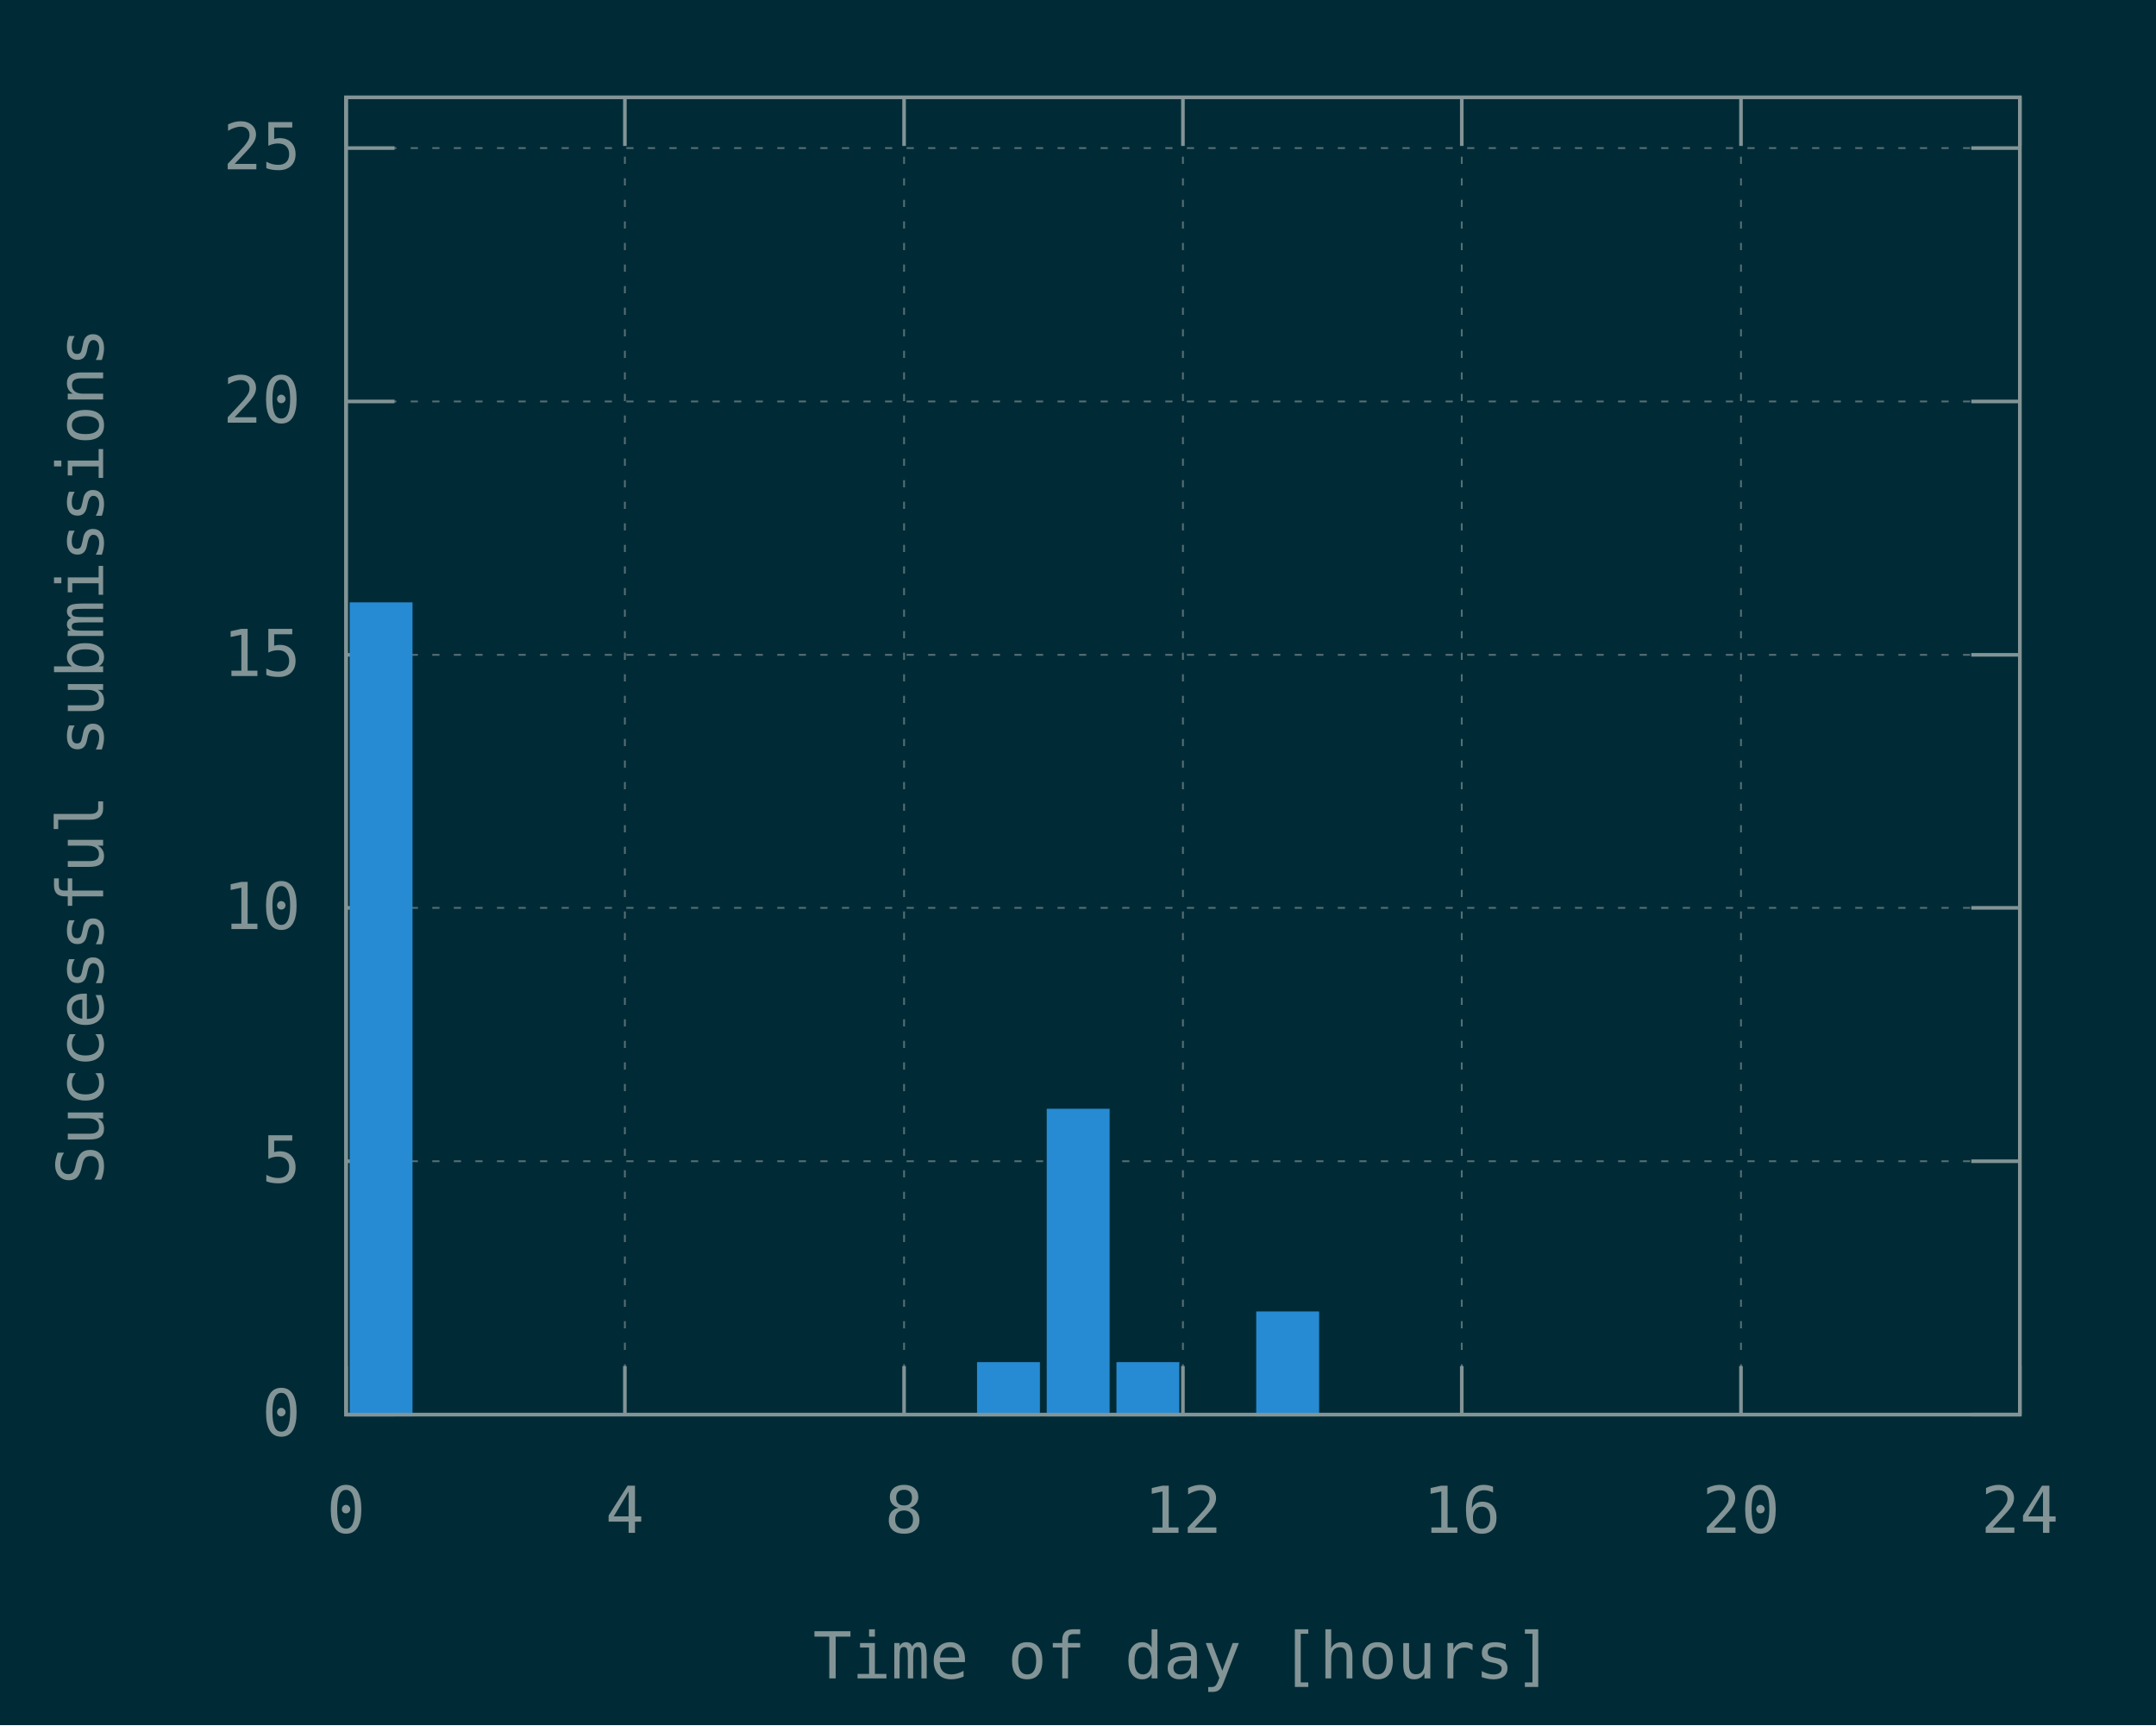
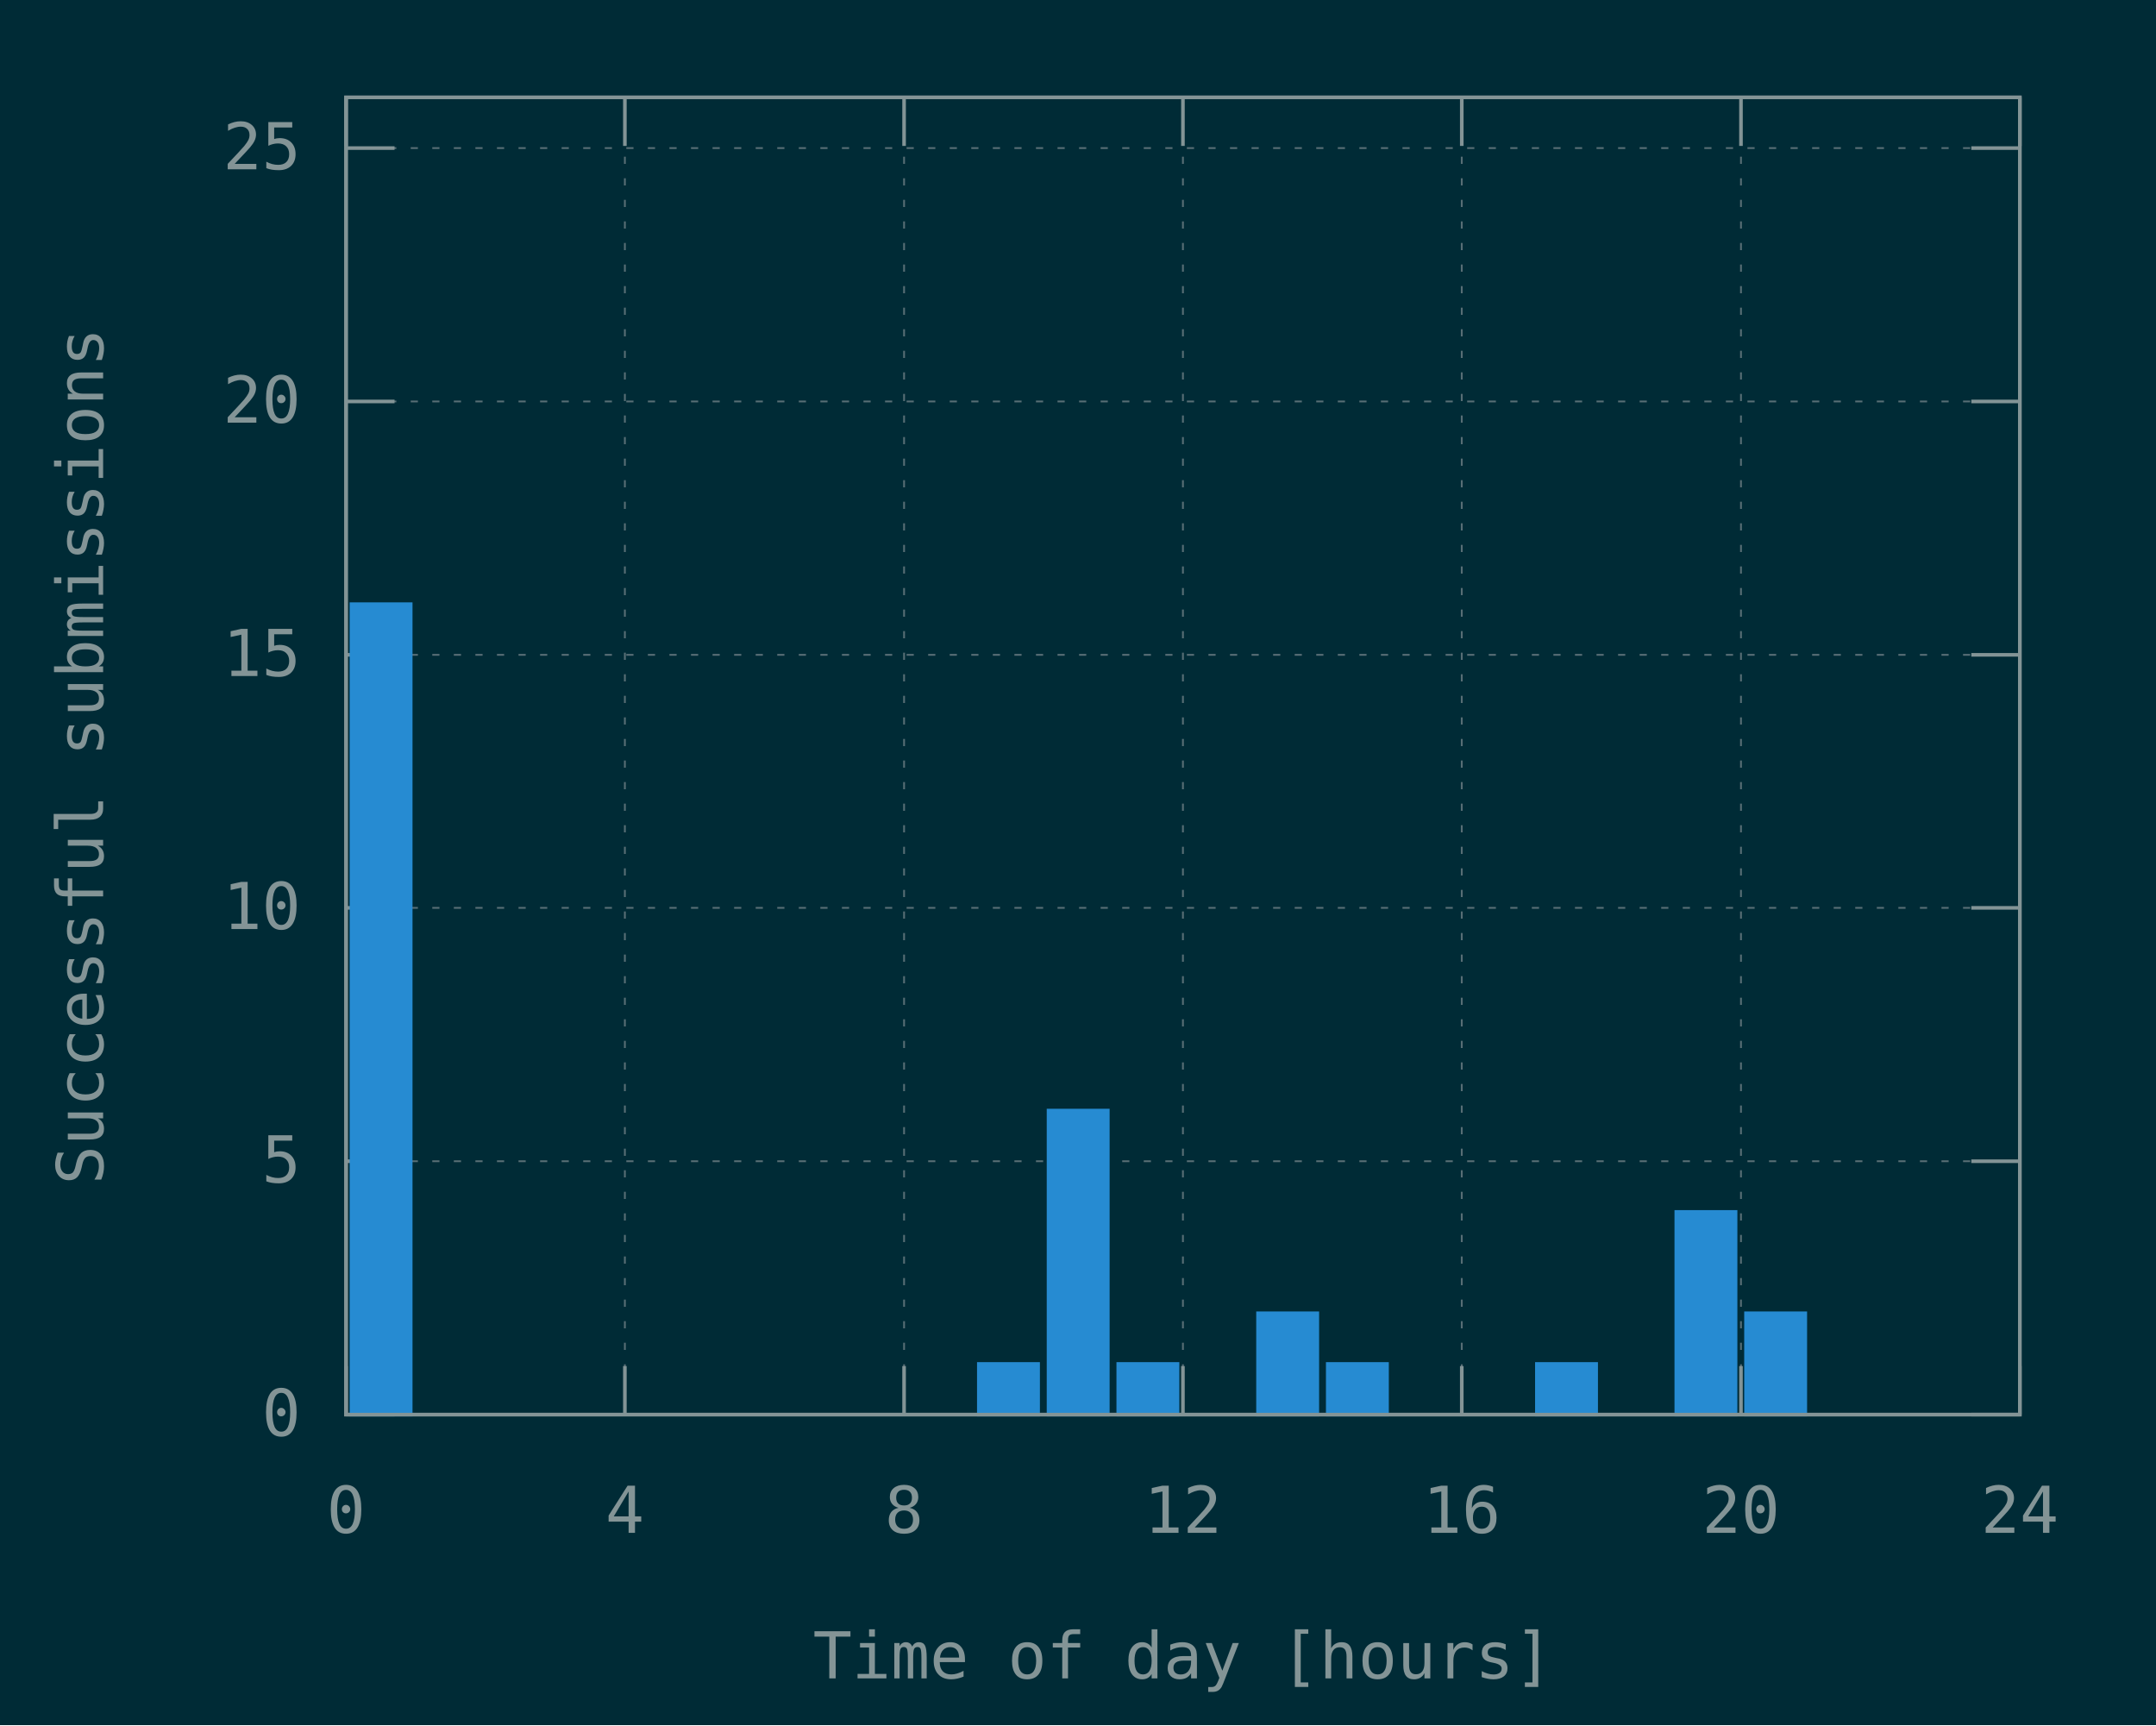
<svg xmlns="http://www.w3.org/2000/svg" xmlns:xlink="http://www.w3.org/1999/xlink" width="600" height="480" viewBox="0 0 600 480">
  <g id="gnuplot_canvas">
    <rect x="0" y="0" width="600" height="480" fill="#002b36" />
    <defs>
      <circle id="gpDot" r="0.5" stroke-width="0.5" stroke="currentColor" />
      <path id="gpPt0" stroke-width="0.148" stroke="currentColor" d="M-1,0 h2 M0,-1 v2" />
      <path id="gpPt1" stroke-width="0.148" stroke="currentColor" d="M-1,-1 L1,1 M1,-1 L-1,1" />
      <path id="gpPt2" stroke-width="0.148" stroke="currentColor" d="M-1,0 L1,0 M0,-1 L0,1 M-1,-1 L1,1 M-1,1 L1,-1" />
      <rect id="gpPt3" stroke-width="0.148" stroke="currentColor" x="-1" y="-1" width="2" height="2" />
      <rect id="gpPt4" stroke-width="0.148" stroke="currentColor" fill="currentColor" x="-1" y="-1" width="2" height="2" />
      <circle id="gpPt5" stroke-width="0.148" stroke="currentColor" cx="0" cy="0" r="1" />
      <use xlink:href="#gpPt5" id="gpPt6" fill="currentColor" stroke="none" />
      <path id="gpPt7" stroke-width="0.148" stroke="currentColor" d="M0,-1.33 L-1.33,0.67 L1.33,0.67 z" />
      <use xlink:href="#gpPt7" id="gpPt8" fill="currentColor" stroke="none" />
      <use xlink:href="#gpPt7" id="gpPt9" stroke="currentColor" transform="rotate(180)" />
      <use xlink:href="#gpPt9" id="gpPt10" fill="currentColor" stroke="none" />
      <use xlink:href="#gpPt3" id="gpPt11" stroke="currentColor" transform="rotate(45)" />
      <use xlink:href="#gpPt11" id="gpPt12" fill="currentColor" stroke="none" />
      <path id="gpPt13" stroke-width="0.148" stroke="currentColor" d="M0,1.330 L1.265,0.411 L0.782,-1.067 L-0.782,-1.076 L-1.265,0.411 z" />
      <use xlink:href="#gpPt13" id="gpPt14" fill="currentColor" stroke="none" />
      <filter id="textbox" filterUnits="objectBoundingBox" x="0" y="0" height="1" width="1">
        <feFlood flood-color="#002B36" flood-opacity="1" result="bgnd" />
        <feComposite in="SourceGraphic" in2="bgnd" operator="atop" />
      </filter>
      <filter id="greybox" filterUnits="objectBoundingBox" x="0" y="0" height="1" width="1">
        <feFlood flood-color="lightgrey" flood-opacity="1" result="grey" />
        <feComposite in="SourceGraphic" in2="grey" operator="atop" />
      </filter>
    </defs>
    <g fill="none" color="#002B36" stroke="currentColor" stroke-width="1.00" stroke-linecap="butt" stroke-linejoin="miter">
</g>
    <g fill="none" color="black" stroke="currentColor" stroke-width="1.00" stroke-linecap="butt" stroke-linejoin="miter">
</g>
    <g fill="none" color="black" stroke="rgb(131, 148, 150)" stroke-width="0.50" stroke-linecap="butt" stroke-linejoin="miter">
</g>
    <g fill="none" color="gray" stroke="currentColor" stroke-width="0.50" stroke-linecap="butt" stroke-linejoin="miter">
      <path stroke="rgb( 88, 110, 117)" stroke-dasharray="2,4" class="gridline" d="M96.3,393.6 L562.1,393.6  " />
    </g>
    <g fill="none" color="gray" stroke="rgb( 88, 110, 117)" stroke-width="1.00" stroke-linecap="butt" stroke-linejoin="miter">
</g>
    <g fill="none" color="black" stroke="currentColor" stroke-width="1.00" stroke-linecap="butt" stroke-linejoin="miter">
      <path stroke="rgb(131, 148, 150)" d="M96.3,393.6 L109.8,393.6 M562.1,393.6 L548.6,393.6  " />
      <g transform="translate(83.7,399.5)" stroke="none" fill="rgb(131,148,150)" font-family="Inconsolata" font-size="18.00" text-anchor="end">
        <text>
          <tspan font-family="Inconsolata"> 0</tspan>
        </text>
      </g>
    </g>
    <g fill="none" color="black" stroke="currentColor" stroke-width="1.00" stroke-linecap="butt" stroke-linejoin="miter">
</g>
    <g fill="none" color="black" stroke="rgb(131, 148, 150)" stroke-width="0.50" stroke-linecap="butt" stroke-linejoin="miter">
</g>
    <g fill="none" color="gray" stroke="currentColor" stroke-width="0.50" stroke-linecap="butt" stroke-linejoin="miter">
      <path stroke="rgb( 88, 110, 117)" stroke-dasharray="2,4" class="gridline" d="M96.3,323.1 L562.1,323.1  " />
    </g>
    <g fill="none" color="gray" stroke="rgb( 88, 110, 117)" stroke-width="1.00" stroke-linecap="butt" stroke-linejoin="miter">
</g>
    <g fill="none" color="black" stroke="currentColor" stroke-width="1.00" stroke-linecap="butt" stroke-linejoin="miter">
      <path stroke="rgb(131, 148, 150)" d="M96.3,323.1 L109.8,323.1 M562.1,323.1 L548.6,323.1  " />
      <g transform="translate(83.7,329.0)" stroke="none" fill="rgb(131,148,150)" font-family="Inconsolata" font-size="18.00" text-anchor="end">
        <text>
          <tspan font-family="Inconsolata"> 5</tspan>
        </text>
      </g>
    </g>
    <g fill="none" color="black" stroke="currentColor" stroke-width="1.00" stroke-linecap="butt" stroke-linejoin="miter">
</g>
    <g fill="none" color="black" stroke="rgb(131, 148, 150)" stroke-width="0.50" stroke-linecap="butt" stroke-linejoin="miter">
</g>
    <g fill="none" color="gray" stroke="currentColor" stroke-width="0.50" stroke-linecap="butt" stroke-linejoin="miter">
      <path stroke="rgb( 88, 110, 117)" stroke-dasharray="2,4" class="gridline" d="M96.3,252.6 L562.1,252.6  " />
    </g>
    <g fill="none" color="gray" stroke="rgb( 88, 110, 117)" stroke-width="1.00" stroke-linecap="butt" stroke-linejoin="miter">
</g>
    <g fill="none" color="black" stroke="currentColor" stroke-width="1.00" stroke-linecap="butt" stroke-linejoin="miter">
      <path stroke="rgb(131, 148, 150)" d="M96.3,252.6 L109.8,252.6 M562.1,252.6 L548.6,252.6  " />
      <g transform="translate(83.7,258.5)" stroke="none" fill="rgb(131,148,150)" font-family="Inconsolata" font-size="18.00" text-anchor="end">
        <text>
          <tspan font-family="Inconsolata"> 10</tspan>
        </text>
      </g>
    </g>
    <g fill="none" color="black" stroke="currentColor" stroke-width="1.00" stroke-linecap="butt" stroke-linejoin="miter">
</g>
    <g fill="none" color="black" stroke="rgb(131, 148, 150)" stroke-width="0.50" stroke-linecap="butt" stroke-linejoin="miter">
</g>
    <g fill="none" color="gray" stroke="currentColor" stroke-width="0.50" stroke-linecap="butt" stroke-linejoin="miter">
      <path stroke="rgb( 88, 110, 117)" stroke-dasharray="2,4" class="gridline" d="M96.3,182.2 L562.1,182.2  " />
    </g>
    <g fill="none" color="gray" stroke="rgb( 88, 110, 117)" stroke-width="1.00" stroke-linecap="butt" stroke-linejoin="miter">
</g>
    <g fill="none" color="black" stroke="currentColor" stroke-width="1.00" stroke-linecap="butt" stroke-linejoin="miter">
      <path stroke="rgb(131, 148, 150)" d="M96.3,182.2 L109.8,182.2 M562.1,182.2 L548.6,182.2  " />
      <g transform="translate(83.7,188.1)" stroke="none" fill="rgb(131,148,150)" font-family="Inconsolata" font-size="18.00" text-anchor="end">
        <text>
          <tspan font-family="Inconsolata"> 15</tspan>
        </text>
      </g>
    </g>
    <g fill="none" color="black" stroke="currentColor" stroke-width="1.00" stroke-linecap="butt" stroke-linejoin="miter">
</g>
    <g fill="none" color="black" stroke="rgb(131, 148, 150)" stroke-width="0.50" stroke-linecap="butt" stroke-linejoin="miter">
</g>
    <g fill="none" color="gray" stroke="currentColor" stroke-width="0.50" stroke-linecap="butt" stroke-linejoin="miter">
      <path stroke="rgb( 88, 110, 117)" stroke-dasharray="2,4" class="gridline" d="M96.3,111.7 L562.1,111.7  " />
    </g>
    <g fill="none" color="gray" stroke="rgb( 88, 110, 117)" stroke-width="1.00" stroke-linecap="butt" stroke-linejoin="miter">
</g>
    <g fill="none" color="black" stroke="currentColor" stroke-width="1.00" stroke-linecap="butt" stroke-linejoin="miter">
      <path stroke="rgb(131, 148, 150)" d="M96.3,111.7 L109.8,111.7 M562.1,111.7 L548.6,111.7  " />
      <g transform="translate(83.7,117.6)" stroke="none" fill="rgb(131,148,150)" font-family="Inconsolata" font-size="18.00" text-anchor="end">
        <text>
          <tspan font-family="Inconsolata"> 20</tspan>
        </text>
      </g>
    </g>
    <g fill="none" color="black" stroke="currentColor" stroke-width="1.00" stroke-linecap="butt" stroke-linejoin="miter">
</g>
    <g fill="none" color="black" stroke="rgb(131, 148, 150)" stroke-width="0.50" stroke-linecap="butt" stroke-linejoin="miter">
</g>
    <g fill="none" color="gray" stroke="currentColor" stroke-width="0.50" stroke-linecap="butt" stroke-linejoin="miter">
      <path stroke="rgb( 88, 110, 117)" stroke-dasharray="2,4" class="gridline" d="M96.3,41.2 L562.1,41.2  " />
    </g>
    <g fill="none" color="gray" stroke="rgb( 88, 110, 117)" stroke-width="1.00" stroke-linecap="butt" stroke-linejoin="miter">
</g>
    <g fill="none" color="black" stroke="currentColor" stroke-width="1.00" stroke-linecap="butt" stroke-linejoin="miter">
      <path stroke="rgb(131, 148, 150)" d="M96.3,41.2 L109.8,41.2 M562.1,41.2 L548.6,41.2  " />
      <g transform="translate(83.7,47.1)" stroke="none" fill="rgb(131,148,150)" font-family="Inconsolata" font-size="18.00" text-anchor="end">
        <text>
          <tspan font-family="Inconsolata"> 25</tspan>
        </text>
      </g>
    </g>
    <g fill="none" color="black" stroke="currentColor" stroke-width="1.00" stroke-linecap="butt" stroke-linejoin="miter">
</g>
    <g fill="none" color="black" stroke="rgb(131, 148, 150)" stroke-width="0.50" stroke-linecap="butt" stroke-linejoin="miter">
</g>
    <g fill="none" color="gray" stroke="currentColor" stroke-width="0.50" stroke-linecap="butt" stroke-linejoin="miter">
      <path stroke="rgb( 88, 110, 117)" stroke-dasharray="2,4" class="gridline" d="M96.3,393.6 L96.3,27.1  " />
    </g>
    <g fill="none" color="gray" stroke="rgb( 88, 110, 117)" stroke-width="1.00" stroke-linecap="butt" stroke-linejoin="miter">
</g>
    <g fill="none" color="black" stroke="currentColor" stroke-width="1.00" stroke-linecap="butt" stroke-linejoin="miter">
      <path stroke="rgb(131, 148, 150)" d="M96.3,393.6 L96.3,380.1 M96.3,27.1 L96.3,40.6  " />
      <g transform="translate(96.3,426.5)" stroke="none" fill="rgb(131,148,150)" font-family="Inconsolata" font-size="18.00" text-anchor="middle">
        <text>
          <tspan font-family="Inconsolata"> 0</tspan>
        </text>
      </g>
    </g>
    <g fill="none" color="black" stroke="currentColor" stroke-width="1.00" stroke-linecap="butt" stroke-linejoin="miter">
</g>
    <g fill="none" color="black" stroke="rgb(131, 148, 150)" stroke-width="0.50" stroke-linecap="butt" stroke-linejoin="miter">
</g>
    <g fill="none" color="gray" stroke="currentColor" stroke-width="0.50" stroke-linecap="butt" stroke-linejoin="miter">
      <path stroke="rgb( 88, 110, 117)" stroke-dasharray="2,4" class="gridline" d="M173.9,393.6 L173.9,27.1  " />
    </g>
    <g fill="none" color="gray" stroke="rgb( 88, 110, 117)" stroke-width="1.00" stroke-linecap="butt" stroke-linejoin="miter">
</g>
    <g fill="none" color="black" stroke="currentColor" stroke-width="1.00" stroke-linecap="butt" stroke-linejoin="miter">
      <path stroke="rgb(131, 148, 150)" d="M173.9,393.6 L173.9,380.1 M173.9,27.1 L173.9,40.6  " />
      <g transform="translate(173.9,426.5)" stroke="none" fill="rgb(131,148,150)" font-family="Inconsolata" font-size="18.00" text-anchor="middle">
        <text>
          <tspan font-family="Inconsolata"> 4</tspan>
        </text>
      </g>
    </g>
    <g fill="none" color="black" stroke="currentColor" stroke-width="1.00" stroke-linecap="butt" stroke-linejoin="miter">
</g>
    <g fill="none" color="black" stroke="rgb(131, 148, 150)" stroke-width="0.50" stroke-linecap="butt" stroke-linejoin="miter">
</g>
    <g fill="none" color="gray" stroke="currentColor" stroke-width="0.50" stroke-linecap="butt" stroke-linejoin="miter">
      <path stroke="rgb( 88, 110, 117)" stroke-dasharray="2,4" class="gridline" d="M251.6,393.6 L251.6,27.1  " />
    </g>
    <g fill="none" color="gray" stroke="rgb( 88, 110, 117)" stroke-width="1.00" stroke-linecap="butt" stroke-linejoin="miter">
</g>
    <g fill="none" color="black" stroke="currentColor" stroke-width="1.00" stroke-linecap="butt" stroke-linejoin="miter">
      <path stroke="rgb(131, 148, 150)" d="M251.6,393.6 L251.6,380.1 M251.6,27.1 L251.6,40.6  " />
      <g transform="translate(251.6,426.5)" stroke="none" fill="rgb(131,148,150)" font-family="Inconsolata" font-size="18.00" text-anchor="middle">
        <text>
          <tspan font-family="Inconsolata"> 8</tspan>
        </text>
      </g>
    </g>
    <g fill="none" color="black" stroke="currentColor" stroke-width="1.00" stroke-linecap="butt" stroke-linejoin="miter">
</g>
    <g fill="none" color="black" stroke="rgb(131, 148, 150)" stroke-width="0.50" stroke-linecap="butt" stroke-linejoin="miter">
</g>
    <g fill="none" color="gray" stroke="currentColor" stroke-width="0.50" stroke-linecap="butt" stroke-linejoin="miter">
      <path stroke="rgb( 88, 110, 117)" stroke-dasharray="2,4" class="gridline" d="M329.2,393.6 L329.2,27.1  " />
    </g>
    <g fill="none" color="gray" stroke="rgb( 88, 110, 117)" stroke-width="1.00" stroke-linecap="butt" stroke-linejoin="miter">
</g>
    <g fill="none" color="black" stroke="currentColor" stroke-width="1.00" stroke-linecap="butt" stroke-linejoin="miter">
      <path stroke="rgb(131, 148, 150)" d="M329.2,393.6 L329.2,380.1 M329.2,27.1 L329.2,40.6  " />
      <g transform="translate(329.2,426.5)" stroke="none" fill="rgb(131,148,150)" font-family="Inconsolata" font-size="18.00" text-anchor="middle">
        <text>
          <tspan font-family="Inconsolata"> 12</tspan>
        </text>
      </g>
    </g>
    <g fill="none" color="black" stroke="currentColor" stroke-width="1.00" stroke-linecap="butt" stroke-linejoin="miter">
</g>
    <g fill="none" color="black" stroke="rgb(131, 148, 150)" stroke-width="0.50" stroke-linecap="butt" stroke-linejoin="miter">
</g>
    <g fill="none" color="gray" stroke="currentColor" stroke-width="0.50" stroke-linecap="butt" stroke-linejoin="miter">
      <path stroke="rgb( 88, 110, 117)" stroke-dasharray="2,4" class="gridline" d="M406.8,393.6 L406.8,27.1  " />
    </g>
    <g fill="none" color="gray" stroke="rgb( 88, 110, 117)" stroke-width="1.00" stroke-linecap="butt" stroke-linejoin="miter">
</g>
    <g fill="none" color="black" stroke="currentColor" stroke-width="1.00" stroke-linecap="butt" stroke-linejoin="miter">
      <path stroke="rgb(131, 148, 150)" d="M406.8,393.6 L406.8,380.1 M406.8,27.1 L406.8,40.6  " />
      <g transform="translate(406.8,426.5)" stroke="none" fill="rgb(131,148,150)" font-family="Inconsolata" font-size="18.00" text-anchor="middle">
        <text>
          <tspan font-family="Inconsolata"> 16</tspan>
        </text>
      </g>
    </g>
    <g fill="none" color="black" stroke="currentColor" stroke-width="1.00" stroke-linecap="butt" stroke-linejoin="miter">
</g>
    <g fill="none" color="black" stroke="rgb(131, 148, 150)" stroke-width="0.50" stroke-linecap="butt" stroke-linejoin="miter">
</g>
    <g fill="none" color="gray" stroke="currentColor" stroke-width="0.50" stroke-linecap="butt" stroke-linejoin="miter">
      <path stroke="rgb( 88, 110, 117)" stroke-dasharray="2,4" class="gridline" d="M484.5,393.6 L484.5,40.6 L484.5,27.1  " />
    </g>
    <g fill="none" color="gray" stroke="rgb( 88, 110, 117)" stroke-width="1.00" stroke-linecap="butt" stroke-linejoin="miter">
</g>
    <g fill="none" color="black" stroke="currentColor" stroke-width="1.00" stroke-linecap="butt" stroke-linejoin="miter">
      <path stroke="rgb(131, 148, 150)" d="M484.5,393.6 L484.5,380.1 M484.5,27.1 L484.5,40.6  " />
      <g transform="translate(484.5,426.5)" stroke="none" fill="rgb(131,148,150)" font-family="Inconsolata" font-size="18.00" text-anchor="middle">
        <text>
          <tspan font-family="Inconsolata"> 20</tspan>
        </text>
      </g>
    </g>
    <g fill="none" color="black" stroke="currentColor" stroke-width="1.00" stroke-linecap="butt" stroke-linejoin="miter">
</g>
    <g fill="none" color="black" stroke="rgb(131, 148, 150)" stroke-width="0.50" stroke-linecap="butt" stroke-linejoin="miter">
</g>
    <g fill="none" color="gray" stroke="currentColor" stroke-width="0.50" stroke-linecap="butt" stroke-linejoin="miter">
      <path stroke="rgb( 88, 110, 117)" stroke-dasharray="2,4" class="gridline" d="M562.1,393.6 L562.1,27.1  " />
    </g>
    <g fill="none" color="gray" stroke="rgb( 88, 110, 117)" stroke-width="1.00" stroke-linecap="butt" stroke-linejoin="miter">
</g>
    <g fill="none" color="black" stroke="currentColor" stroke-width="1.00" stroke-linecap="butt" stroke-linejoin="miter">
      <path stroke="rgb(131, 148, 150)" d="M562.1,393.6 L562.1,380.1 M562.1,27.1 L562.1,40.6  " />
      <g transform="translate(562.1,426.5)" stroke="none" fill="rgb(131,148,150)" font-family="Inconsolata" font-size="18.00" text-anchor="middle">
        <text>
          <tspan font-family="Inconsolata"> 24</tspan>
        </text>
      </g>
    </g>
    <g fill="none" color="black" stroke="currentColor" stroke-width="1.00" stroke-linecap="butt" stroke-linejoin="miter">
</g>
    <g fill="none" color="black" stroke="currentColor" stroke-width="1.00" stroke-linecap="butt" stroke-linejoin="miter">
      <path stroke="rgb(131, 148, 150)" d="M96.3,27.1 L96.3,393.6 L562.1,393.6 L562.1,27.1 L96.3,27.1 Z  " />
    </g>
    <g fill="none" color="black" stroke="currentColor" stroke-width="1.00" stroke-linecap="butt" stroke-linejoin="miter">
      <g transform="translate(28.7,210.4) rotate(270)" stroke="none" fill="rgb(131,148,150)" font-family="Inconsolata" font-size="18.00" text-anchor="middle">
        <text>
          <tspan font-family="Inconsolata">Successful submissions</tspan>
        </text>
      </g>
    </g>
    <g fill="none" color="black" stroke="currentColor" stroke-width="1.00" stroke-linecap="butt" stroke-linejoin="miter">
      <g transform="translate(329.2,467.0)" stroke="none" fill="rgb(131,148,150)" font-family="Inconsolata" font-size="18.00" text-anchor="middle">
        <text>
          <tspan font-family="Inconsolata">Time of day [hours]</tspan>
        </text>
      </g>
    </g>
    <g fill="none" color="black" stroke="currentColor" stroke-width="1.00" stroke-linecap="butt" stroke-linejoin="miter">
</g>
    <g id="gnuplot_plot_1">
      <g fill="none" color="black" stroke="currentColor" stroke-width="1.00" stroke-linecap="butt" stroke-linejoin="miter">
        <g stroke="none" shape-rendering="crispEdges">
          <polygon fill="rgb( 38, 139, 210)" points="97.8,393.6 114.4,393.6 114.4,168.0 97.8,168.0 " />
        </g>
        <path stroke="rgb( 38, 139, 210)" d="M97.8,393.6 L97.8,168.1 L114.3,168.1 L114.3,393.6 L97.8,393.6 Z  " />
        <g stroke="none" shape-rendering="crispEdges">
          <polygon fill="rgb( 38, 139, 210)" points="272.4,393.6 289.0,393.6 289.0,379.4 272.4,379.4 " />
        </g>
        <path stroke="rgb( 38, 139, 210)" d="M272.4,393.6 L272.4,379.5 L288.9,379.5 L288.9,393.6 L272.4,393.6 Z  " />
        <g stroke="none" shape-rendering="crispEdges">
          <polygon fill="rgb( 38, 139, 210)" points="291.8,393.6 308.4,393.6 308.4,308.9 291.8,308.9 " />
        </g>
        <path stroke="rgb( 38, 139, 210)" d="M291.8,393.6 L291.8,309.0 L308.3,309.0 L308.3,393.6 L291.8,393.6 Z  " />
        <g stroke="none" shape-rendering="crispEdges">
          <polygon fill="rgb( 38, 139, 210)" points="311.2,393.6 327.8,393.6 327.8,379.4 311.2,379.4 " />
        </g>
        <path stroke="rgb( 38, 139, 210)" d="M311.2,393.6 L311.2,379.5 L327.7,379.5 L327.7,393.6 L311.2,393.6 Z  " />
        <g stroke="none" shape-rendering="crispEdges">
          <polygon fill="rgb( 38, 139, 210)" points="350.1,393.6 366.7,393.6 366.7,365.3 350.1,365.3 " />
        </g>
        <path stroke="rgb( 38, 139, 210)" d="M350.1,393.6 L350.1,365.4 L366.6,365.4 L366.6,393.6 L350.1,393.6 Z  " />
+         <g stroke="none" shape-rendering="crispEdges">
+           <polygon fill="rgb( 38, 139, 210)" points="369.5,393.6 386.1,393.6 386.1,379.4 369.5,379.4 " />
+         </g>
+         <path stroke="rgb( 38, 139, 210)" d="M369.5,393.6 L369.5,379.5 L386.0,379.5 L386.0,393.6 L369.5,393.6 Z  " />
+         <g stroke="none" shape-rendering="crispEdges">
+           <polygon fill="rgb( 38, 139, 210)" points="427.7,393.6 444.3,393.6 444.3,379.4 427.7,379.4 " />
+         </g>
+         <path stroke="rgb( 38, 139, 210)" d="M427.7,393.6 L427.7,379.5 L444.2,379.5 L444.2,393.6 L427.7,393.6 Z  " />
+         <g stroke="none" shape-rendering="crispEdges">
+           <polygon fill="rgb( 38, 139, 210)" points="466.5,393.6 483.1,393.6 483.1,337.1 466.5,337.1 " />
+         </g>
+         <path stroke="rgb( 38, 139, 210)" d="M466.5,393.6 L466.5,337.2 L483.0,337.2 L483.0,393.6 L466.5,393.6 Z  " />
+         <g stroke="none" shape-rendering="crispEdges">
+           <polygon fill="rgb( 38, 139, 210)" points="485.9,393.6 502.5,393.6 502.5,365.3 485.9,365.3 " />
+         </g>
+         <path stroke="rgb( 38, 139, 210)" d="M485.9,393.6 L485.9,365.4 L502.4,365.4 L502.4,393.6 L485.9,393.6 Z  " />
      </g>
    </g>
    <g fill="none" color="#002B36" stroke="rgb( 38, 139, 210)" stroke-width="2.00" stroke-linecap="butt" stroke-linejoin="miter">
</g>
    <g fill="none" color="black" stroke="currentColor" stroke-width="2.00" stroke-linecap="butt" stroke-linejoin="miter">
</g>
    <g fill="none" color="black" stroke="black" stroke-width="1.00" stroke-linecap="butt" stroke-linejoin="miter">
</g>
    <g fill="none" color="black" stroke="currentColor" stroke-width="1.00" stroke-linecap="butt" stroke-linejoin="miter">
      <path stroke="rgb(131, 148, 150)" d="M96.3,27.1 L96.3,393.6 L562.1,393.6 L562.1,27.1 L96.3,27.1 Z  " />
    </g>
    <g fill="none" color="black" stroke="currentColor" stroke-width="1.00" stroke-linecap="butt" stroke-linejoin="miter">
</g>
  </g>
</svg>
